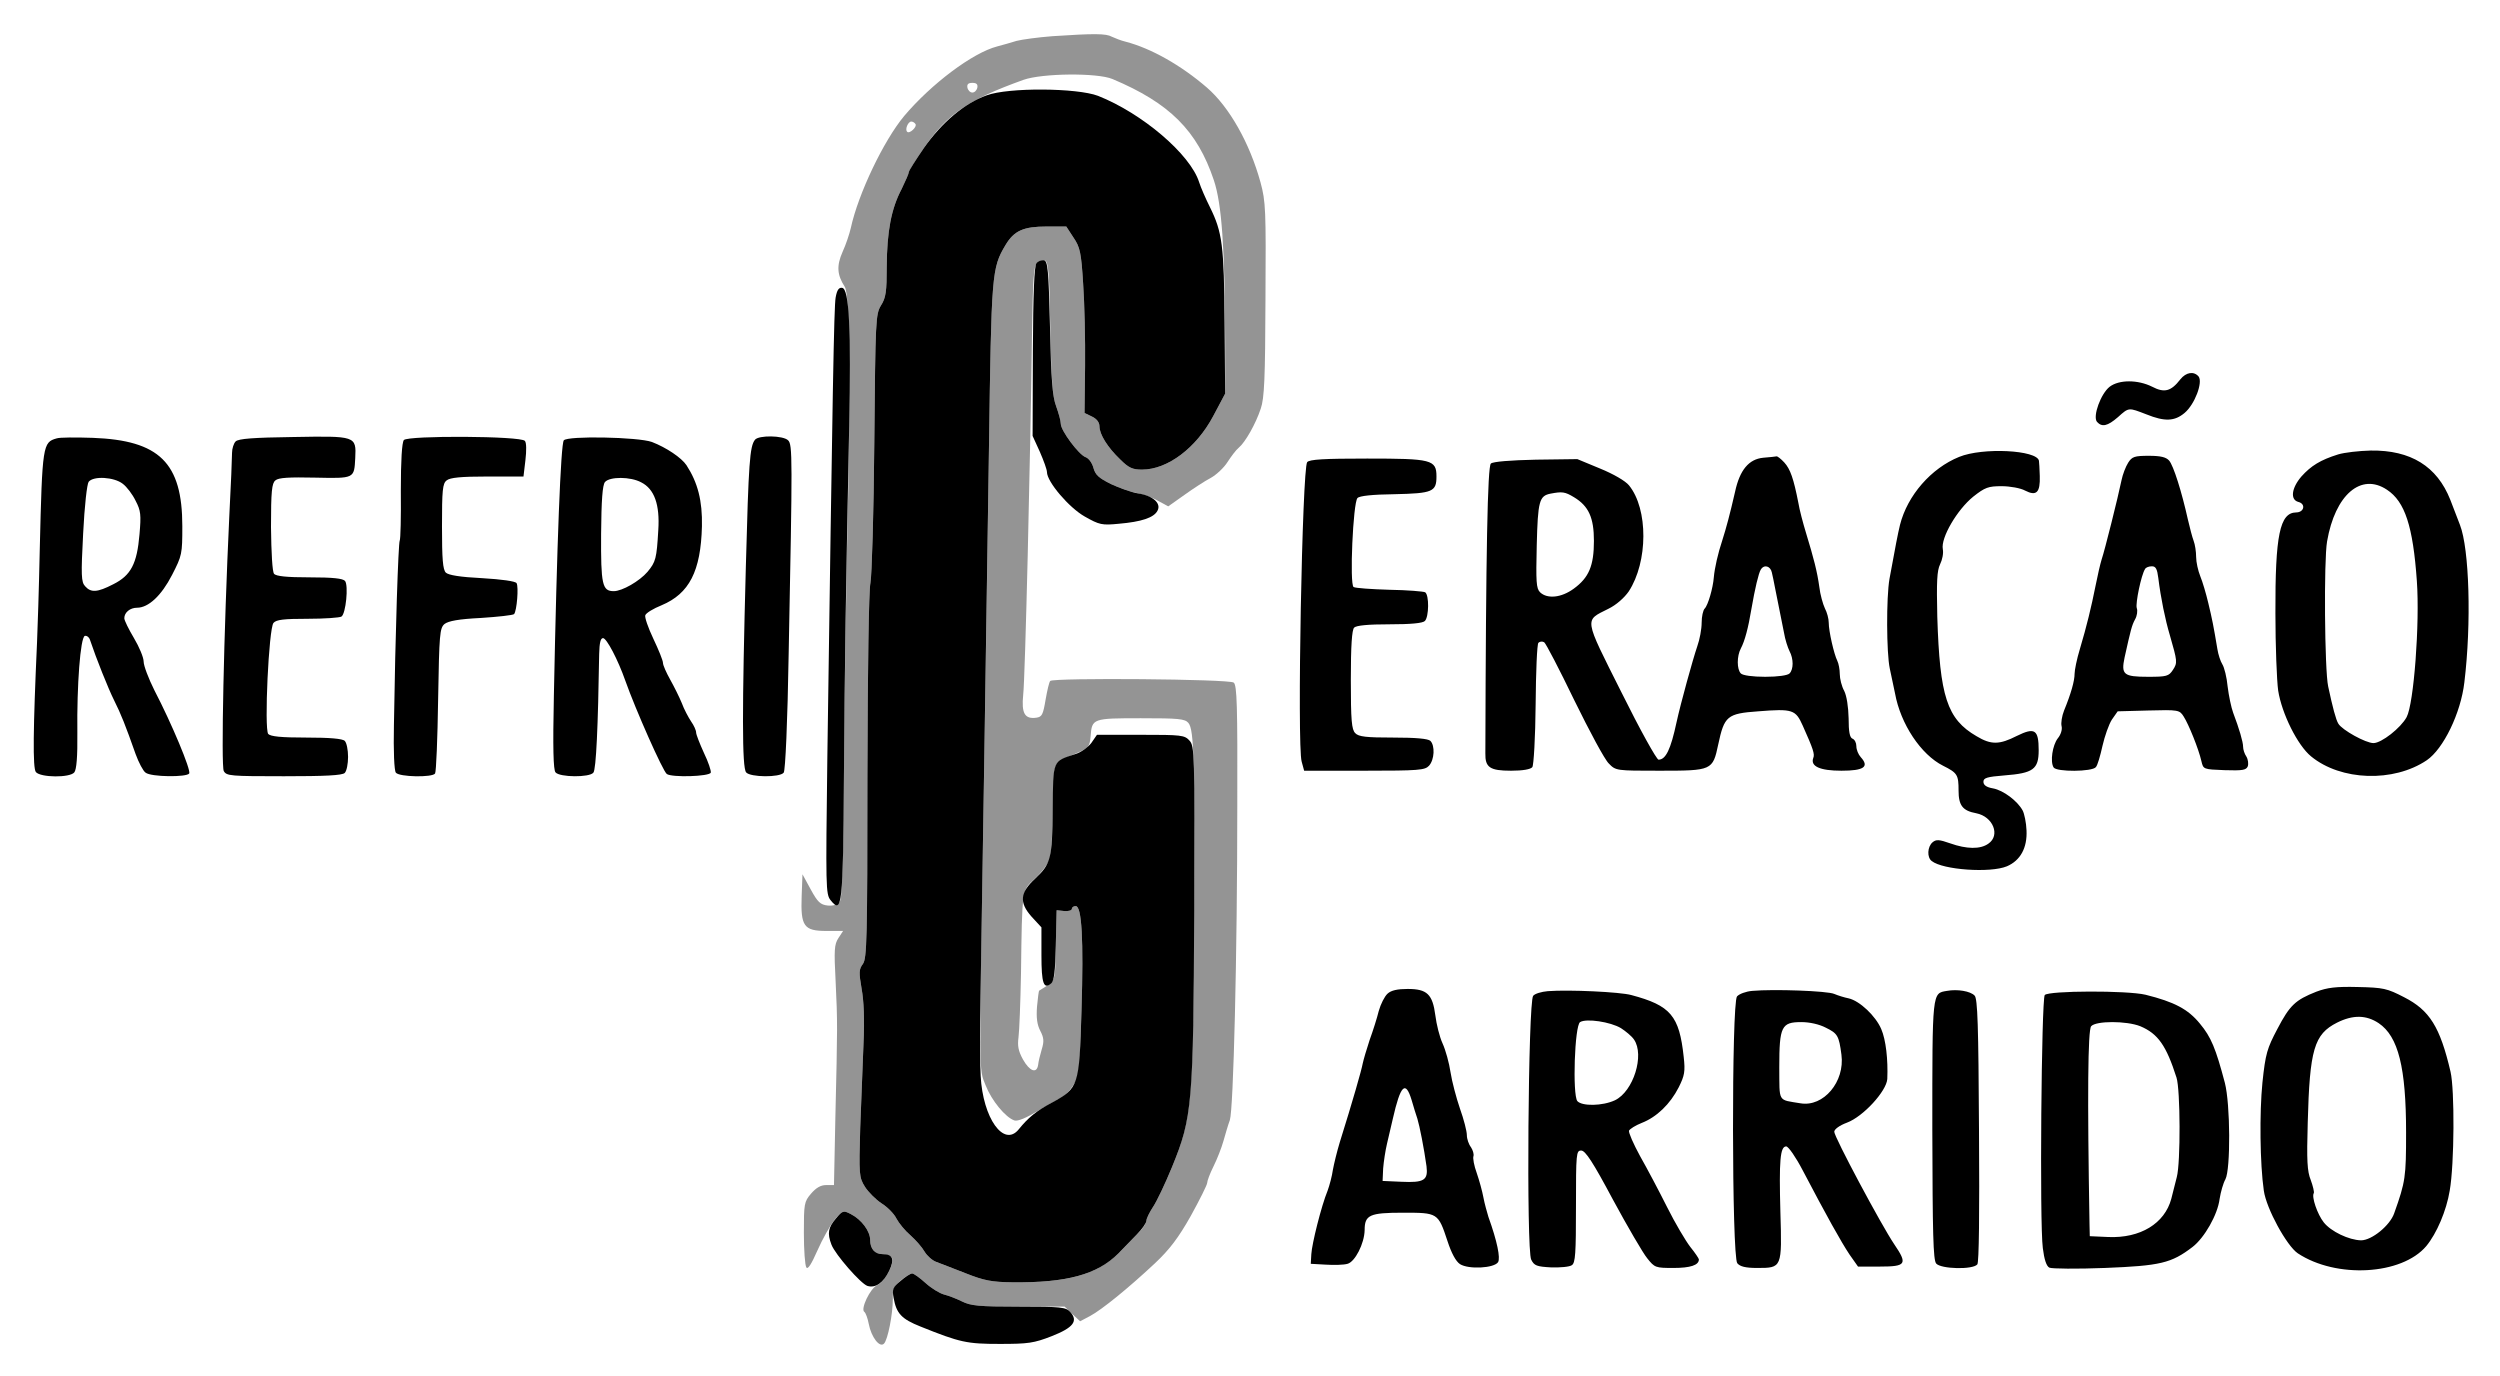
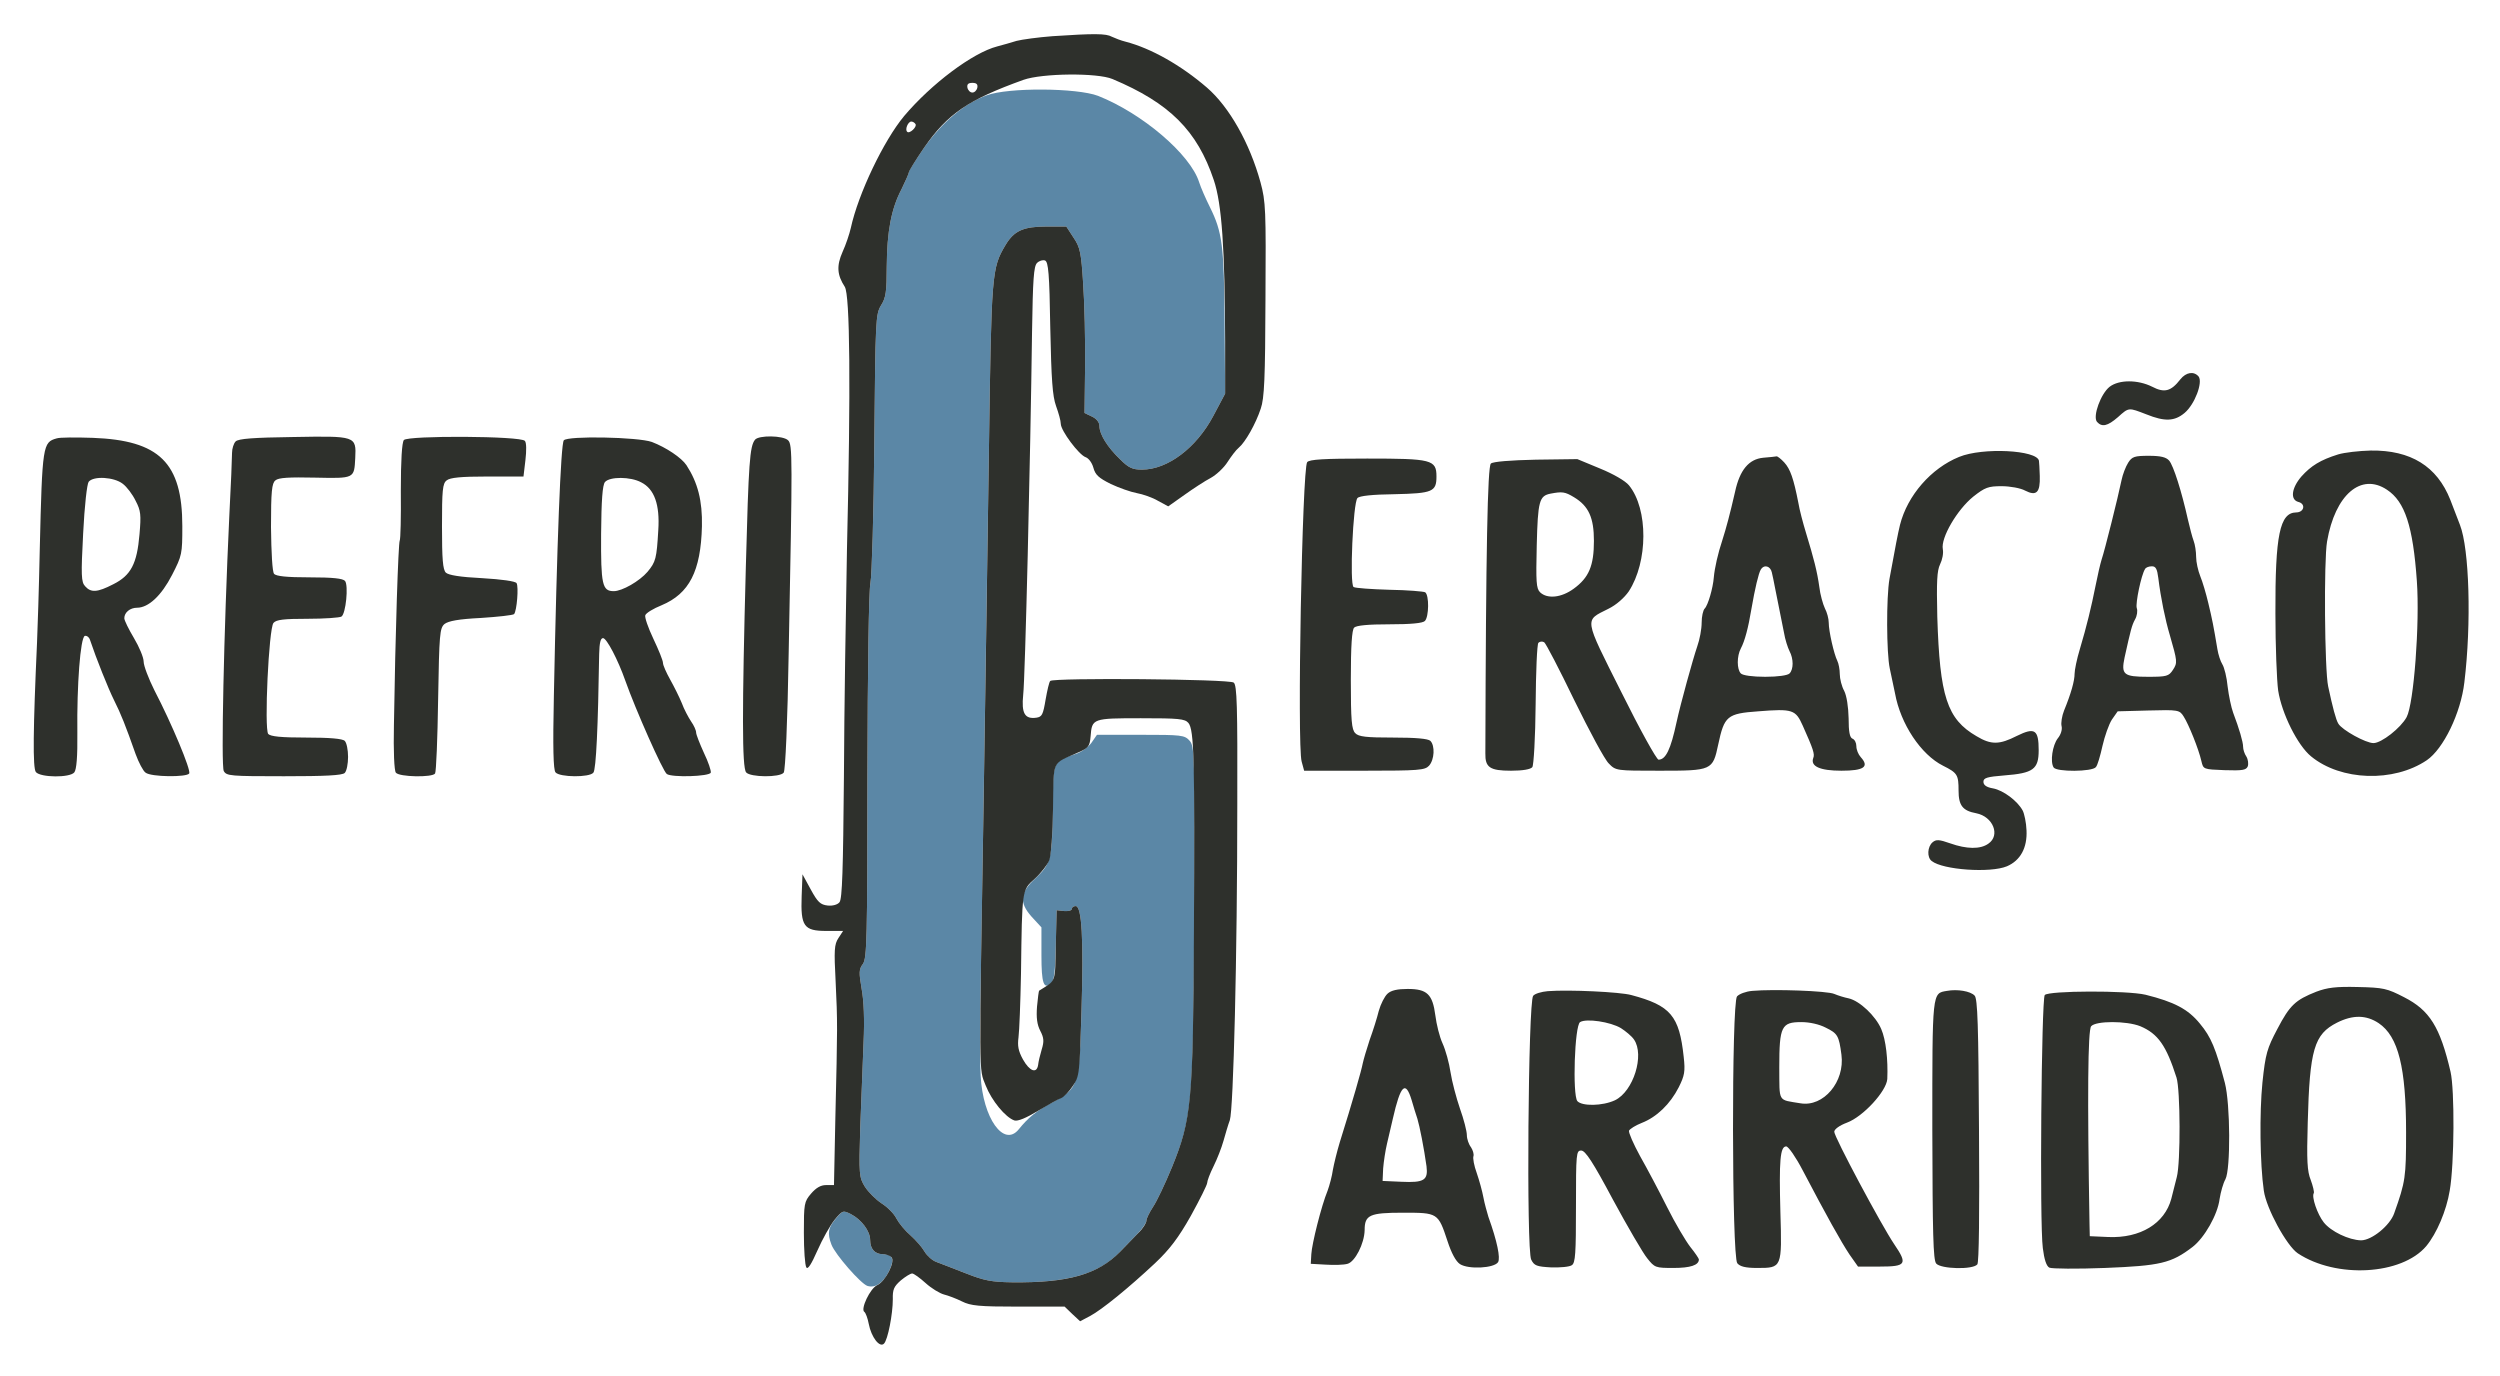
<svg xmlns="http://www.w3.org/2000/svg" viewBox="166 56 905 498" role="img" aria-label="Refrigeração Garrido">
-   <g id="letra-g" transform="translate(0,950) scale(0.1,-0.1)" fill="currentColor">
-     <path d="M5232 8595 c-81 -29 -162 -98 -227 -190 -30 -44 -55 -83 -55 -88 0 -5 -12 -32 -26 -61 -38 -72 -53 -154 -54 -280 0 -92 -3 -114 -21 -142 -19 -32 -20 -50 -24 -496 -2 -255 -9 -483 -14 -508 -6 -27 -10 -307 -11 -700 0 -591 -2 -658 -16 -679 -15 -20 -15 -31 -5 -90 8 -43 11 -111 7 -196 -3 -71 -8 -210 -12 -308 -5 -170 -4 -179 17 -213 12 -19 39 -46 60 -60 21 -13 46 -38 54 -55 9 -17 32 -45 51 -61 19 -17 42 -43 51 -59 9 -15 28 -32 42 -37 14 -5 62 -24 106 -41 68 -27 95 -32 170 -33 197 -2 307 28 384 105 17 18 47 48 66 68 19 19 35 42 35 50 0 8 11 30 24 50 13 19 44 84 69 145 73 179 77 226 80 925 2 575 1 598 -17 618 -18 20 -29 21 -177 21 l-158 0 -20 -29 c-12 -16 -38 -35 -59 -41 -82 -27 -80 -20 -81 -200 -2 -179 -7 -197 -63 -250 -56 -51 -59 -87 -14 -138 l36 -39 0 -101 c0 -102 8 -125 35 -102 11 9 15 44 17 138 l3 127 28 -3 c15 -1 27 2 27 8 0 5 6 10 14 10 22 0 29 -118 21 -379 -8 -274 -10 -280 -108 -333 -56 -30 -85 -54 -119 -96 -54 -67 -130 40 -138 193 -2 39 -3 126 -2 195 5 294 24 1522 32 2075 9 638 10 654 60 738 31 52 65 67 149 67 l71 0 26 -40 c24 -35 28 -55 35 -167 5 -71 8 -204 7 -298 l-2 -170 27 -13 c17 -8 27 -21 27 -35 0 -29 29 -76 75 -120 31 -31 45 -37 79 -37 93 0 197 79 258 194 l43 81 -2 258 c-2 278 -8 326 -53 417 -15 30 -33 71 -39 90 -32 102 -207 250 -366 313 -76 29 -324 31 -403 2z M5412 7987 c-8 -9 -12 -109 -13 -319 l-1 -306 26 -57 c14 -32 26 -65 26 -74 0 -35 80 -129 137 -161 53 -30 62 -32 123 -26 82 7 127 22 140 47 15 27 -17 55 -71 63 -24 4 -68 20 -98 34 -44 22 -56 33 -63 59 -5 18 -17 34 -28 38 -24 8 -90 96 -90 121 0 11 -8 39 -17 64 -13 35 -18 97 -22 285 -5 208 -8 240 -22 243 -9 1 -21 -3 -27 -11z M4685 7863 c-6 -35 -11 -327 -30 -1664 -6 -473 -6 -496 12 -518 41 -51 45 -22 48 446 3 434 7 667 19 1268 7 354 0 498 -25 503 -12 2 -19 -7 -24 -35z M4686 4529 c-28 -33 -32 -53 -16 -95 14 -36 106 -141 130 -149 29 -9 58 11 79 55 20 42 13 60 -24 60 -28 0 -45 19 -45 51 0 32 -31 74 -70 94 -27 14 -30 13 -54 -16z M4920 4303 c-28 -23 -31 -30 -25 -62 10 -56 29 -76 97 -103 144 -58 168 -63 288 -63 102 0 123 3 187 28 79 31 97 55 67 88 -16 17 -32 19 -186 19 -145 0 -174 3 -206 19 -20 10 -49 21 -65 25 -15 4 -45 22 -66 41 -21 19 -43 35 -49 35 -6 0 -25 -12 -42 -27z" />
+   <g id="letra-g" transform="translate(0,950) scale(0.1,-0.1)" fill="#5B87A6">
+     <path d="M5232 8595 c-81 -29 -162 -98 -227 -190 -30 -44 -55 -83 -55 -88 0 -5 -12 -32 -26 -61 -38 -72 -53 -154 -54 -280 0 -92 -3 -114 -21 -142 -19 -32 -20 -50 -24 -496 -2 -255 -9 -483 -14 -508 -6 -27 -10 -307 -11 -700 0 -591 -2 -658 -16 -679 -15 -20 -15 -31 -5 -90 8 -43 11 -111 7 -196 -3 -71 -8 -210 -12 -308 -5 -170 -4 -179 17 -213 12 -19 39 -46 60 -60 21 -13 46 -38 54 -55 9 -17 32 -45 51 -61 19 -17 42 -43 51 -59 9 -15 28 -32 42 -37 14 -5 62 -24 106 -41 68 -27 95 -32 170 -33 197 -2 307 28 384 105 17 18 47 48 66 68 19 19 35 42 35 50 0 8 11 30 24 50 13 19 44 84 69 145 73 179 77 226 80 925 2 575 1 598 -17 618 -18 20 -29 21 -177 21 l-158 0 -20 -29 c-12 -16 -38 -35 -59 -41 -82 -27 -80 -20 -81 -200 -2 -179 -7 -197 -63 -250 -56 -51 -59 -87 -14 -138 l36 -39 0 -101 c0 -102 8 -125 35 -102 11 9 15 44 17 138 l3 127 28 -3 c15 -1 27 2 27 8 0 5 6 10 14 10 22 0 29 -118 21 -379 -8 -274 -10 -280 -108 -333 -56 -30 -85 -54 -119 -96 -54 -67 -130 40 -138 193 -2 39 -3 126 -2 195 5 294 24 1522 32 2075 9 638 10 654 60 738 31 52 65 67 149 67 l71 0 26 -40 c24 -35 28 -55 35 -167 5 -71 8 -204 7 -298 l-2 -170 27 -13 c17 -8 27 -21 27 -35 0 -29 29 -76 75 -120 31 -31 45 -37 79 -37 93 0 197 79 258 194 l43 81 -2 258 c-2 278 -8 326 -53 417 -15 30 -33 71 -39 90 -32 102 -207 250 -366 313 -76 29 -324 31 -403 2z M4686 4529 c-28 -33 -32 -53 -16 -95 14 -36 106 -141 130 -149 29 -9 58 11 79 55 20 42 13 60 -24 60 -28 0 -45 19 -45 51 0 32 -31 74 -70 94 -27 14 -30 13 -54 -16z" />
  </g>
-   <g id="contorno-g" transform="translate(0,950) scale(0.1,-0.1)" fill="currentColor" opacity=".42">
+   <g id="contorno-g" transform="translate(0,950) scale(0.1,-0.1)" fill="#2E302C">
    <path d="M5470 8809 c-52 -4 -111 -12 -130 -17 -19 -6 -51 -15 -70 -20 -89 -23 -239 -136 -337 -252 -74 -89 -166 -281 -193 -405 -5 -22 -18 -61 -30 -87 -22 -50 -20 -83 8 -126 19 -29 22 -362 8 -952 -4 -212 -10 -582 -11 -823 -3 -333 -6 -441 -16 -453 -7 -9 -25 -14 -43 -12 -26 3 -36 12 -61 58 l-30 55 -3 -79 c-4 -109 8 -126 89 -126 l61 0 -17 -26 c-15 -23 -16 -43 -10 -158 7 -147 7 -157 -1 -493 l-5 -243 -29 0 c-19 0 -36 -10 -54 -31 -25 -29 -26 -37 -26 -142 0 -62 4 -118 9 -125 5 -9 18 11 40 61 18 41 46 91 62 111 29 35 31 35 59 21 39 -20 70 -62 70 -94 0 -32 17 -51 45 -51 12 0 26 -5 32 -11 15 -15 -21 -87 -51 -101 -26 -11 -62 -88 -47 -97 5 -4 12 -23 16 -44 9 -47 39 -87 55 -71 14 14 32 107 32 161 -1 35 4 46 29 68 17 14 35 25 41 25 6 0 28 -16 49 -35 21 -19 51 -37 66 -41 16 -4 45 -15 65 -25 32 -16 61 -19 205 -19 l167 0 28 -27 28 -26 36 19 c43 23 140 102 235 191 53 50 85 92 130 172 32 58 59 112 59 119 0 7 10 34 23 60 13 26 29 67 36 92 7 25 17 59 23 75 13 39 27 595 27 1141 1 358 -1 434 -13 443 -15 13 -652 18 -664 6 -4 -3 -11 -34 -17 -68 -9 -54 -13 -62 -33 -65 -42 -6 -55 15 -48 83 7 59 26 851 32 1314 3 189 6 237 18 249 8 8 21 12 29 9 12 -5 16 -46 19 -244 4 -189 8 -247 21 -283 9 -25 17 -53 17 -64 0 -25 66 -113 90 -121 11 -4 23 -20 28 -38 7 -26 19 -37 63 -59 30 -14 72 -29 94 -33 22 -4 57 -16 77 -28 l37 -20 58 41 c32 23 75 51 96 62 20 11 48 37 61 58 13 20 31 44 40 51 24 20 62 87 80 142 13 37 16 110 17 395 2 325 1 354 -18 424 -39 142 -113 273 -194 343 -94 81 -202 142 -294 166 -17 4 -39 13 -50 18 -21 12 -64 12 -215 2z m217 -155 c207 -87 307 -187 367 -366 29 -86 40 -246 41 -583 l0 -190 -43 -81 c-61 -115 -165 -194 -258 -194 -34 0 -48 6 -79 37 -46 44 -75 91 -75 120 0 14 -10 27 -27 35 l-27 13 2 170 c1 94 -2 227 -7 298 -7 112 -11 132 -35 167 l-26 40 -71 0 c-84 0 -118 -15 -149 -67 -50 -84 -51 -100 -60 -738 -5 -330 -13 -897 -19 -1260 -17 -1036 -18 -981 7 -1044 22 -56 72 -116 104 -127 12 -4 43 9 86 35 37 22 74 43 84 46 9 4 28 23 41 43 25 36 25 43 32 273 8 261 1 379 -21 379 -8 0 -14 -5 -14 -10 0 -6 -12 -9 -27 -8 l-28 3 -3 -127 c-3 -139 2 -125 -60 -164 -2 -1 -5 -27 -8 -58 -3 -40 0 -65 12 -88 13 -25 14 -38 5 -67 -6 -20 -12 -45 -13 -56 -5 -33 -31 -23 -55 20 -17 31 -20 49 -16 80 3 22 7 126 9 230 4 309 3 302 50 344 22 20 45 50 52 66 7 17 13 97 14 190 3 180 -7 157 93 202 36 16 40 22 43 58 5 64 7 65 182 65 137 0 159 -2 172 -17 21 -25 23 -134 20 -753 -3 -622 -9 -682 -79 -854 -25 -61 -56 -126 -69 -145 -13 -20 -24 -42 -24 -50 0 -8 -13 -29 -30 -45 -16 -17 -46 -47 -66 -68 -81 -82 -188 -112 -389 -110 -75 1 -102 6 -170 33 -44 17 -92 36 -106 41 -14 5 -33 22 -42 37 -9 16 -32 42 -51 59 -19 16 -42 44 -51 61 -8 17 -33 42 -54 55 -21 14 -48 41 -60 60 -21 34 -22 43 -17 213 4 98 9 237 12 308 4 85 1 153 -7 196 -10 59 -10 70 5 90 14 21 16 88 16 679 1 393 5 673 11 700 5 25 12 253 14 508 4 446 5 464 24 496 18 28 21 50 21 142 1 126 16 208 54 280 14 29 26 56 26 60 0 5 25 45 55 89 85 123 160 174 360 246 68 24 267 26 322 3z m-489 -31 c-2 -10 -10 -18 -18 -18 -8 0 -16 8 -18 18 -2 12 3 17 18 17 15 0 20 -5 18 -17z m-224 -132 c7 -10 -22 -37 -30 -28 -9 8 3 37 15 37 5 0 12 -4 15 -9z" />
  </g>
-   <g id="palavra-refrigeracao" transform="translate(0,950) scale(0.1,-0.1)" fill="currentColor">
+   <g id="palavra-refrigeracao" transform="translate(0,950) scale(0.1,-0.1)" fill="#2E302C">
    <path d="M9553 7567 c-34 -44 -58 -50 -102 -27 -52 26 -120 26 -154 0 -32 -25 -62 -107 -46 -127 18 -20 38 -16 76 17 40 36 38 35 103 10 67 -27 102 -25 138 5 37 31 67 111 51 132 -17 20 -45 16 -66 -10z M1865 7353 c-50 -14 -52 -24 -61 -400 -3 -144 -8 -297 -10 -340 -14 -310 -16 -454 -4 -468 17 -20 123 -21 139 -1 8 10 12 57 11 143 -2 173 11 345 27 351 7 2 16 -5 19 -15 22 -66 66 -176 87 -218 25 -50 41 -90 78 -195 11 -30 27 -61 36 -67 20 -16 149 -17 158 -3 7 12 -63 180 -126 301 -21 42 -39 89 -39 104 0 15 -16 53 -35 85 -19 32 -35 64 -35 72 0 21 21 38 46 38 41 0 88 43 127 119 36 70 37 76 37 176 0 230 -83 311 -324 320 -61 2 -120 2 -131 -2z m239 -164 c15 -11 36 -39 47 -62 19 -36 20 -51 14 -121 -9 -107 -31 -149 -95 -181 -58 -30 -81 -31 -102 -7 -14 15 -15 39 -7 191 5 101 14 179 20 187 18 22 92 17 123 -7z M2513 7342 c-7 -7 -13 -26 -13 -41 0 -15 -4 -119 -10 -231 -20 -422 -30 -901 -20 -921 10 -18 23 -19 218 -19 149 0 211 3 220 12 7 7 12 33 12 58 0 25 -5 51 -12 58 -8 8 -54 12 -139 12 -93 0 -129 4 -138 13 -15 19 2 382 19 402 10 12 38 15 124 15 61 0 116 4 122 8 16 10 26 113 13 129 -8 9 -44 13 -129 13 -82 0 -121 4 -128 13 -6 7 -10 75 -11 169 0 129 3 159 16 169 11 10 50 12 143 10 144 -3 142 -4 146 71 4 80 2 80 -224 76 -145 -2 -199 -6 -209 -16z M3122 7347 c-7 -9 -11 -73 -11 -184 1 -95 -1 -175 -4 -180 -5 -8 -16 -336 -21 -668 -2 -93 1 -165 7 -172 12 -16 133 -18 142 -3 4 6 9 127 11 268 4 238 6 258 23 273 14 11 51 18 132 22 62 4 116 10 120 14 10 12 17 99 9 112 -4 7 -55 14 -124 18 -81 4 -122 11 -132 20 -11 11 -14 49 -14 167 0 131 2 156 17 167 12 10 51 14 147 14 l131 0 7 59 c4 34 4 64 -2 70 -14 18 -424 20 -438 3z M3701 7346 c-11 -13 -25 -372 -36 -925 -4 -189 -2 -268 6 -277 15 -18 123 -19 137 -1 10 11 17 169 21 430 1 40 5 57 14 57 13 0 54 -78 81 -155 36 -102 136 -328 150 -337 19 -13 154 -9 159 5 2 6 -9 39 -25 72 -15 33 -28 66 -28 73 0 8 -8 26 -18 40 -10 15 -26 45 -34 67 -9 22 -28 60 -42 85 -14 25 -26 52 -26 60 0 9 -16 48 -35 88 -19 40 -32 78 -29 85 3 8 29 24 59 36 100 42 142 123 146 286 2 92 -15 158 -56 221 -18 27 -73 64 -125 84 -50 18 -305 23 -319 6z m280 -152 c48 -24 68 -81 62 -173 -6 -103 -9 -115 -39 -151 -29 -34 -92 -70 -122 -70 -42 0 -47 23 -46 207 1 122 5 177 14 188 17 20 92 20 131 -1z M4393 7348 c-19 -24 -23 -83 -33 -458 -14 -523 -14 -728 1 -746 15 -18 122 -19 136 -1 6 7 14 184 18 432 14 714 14 755 -2 771 -18 18 -107 19 -120 2z M8752 7286 c-101 -41 -187 -139 -214 -246 -8 -33 -16 -75 -38 -195 -12 -68 -11 -270 1 -325 5 -25 14 -65 19 -90 20 -111 94 -222 174 -262 52 -26 56 -33 56 -90 0 -54 15 -73 64 -82 61 -12 88 -80 44 -110 -29 -21 -79 -20 -138 1 -40 14 -51 15 -64 4 -19 -16 -21 -55 -3 -68 40 -32 212 -44 272 -19 49 21 74 67 71 130 -1 28 -8 61 -14 72 -19 35 -70 73 -107 80 -24 4 -35 12 -35 24 0 14 13 18 76 23 104 8 124 22 124 91 0 75 -14 84 -79 52 -63 -32 -93 -33 -146 -1 -107 62 -133 144 -142 432 -3 129 -1 167 10 190 8 16 13 40 10 55 -8 41 52 143 110 190 43 34 55 38 103 38 30 0 69 -7 85 -16 41 -21 55 -7 53 53 -1 26 -2 51 -3 55 -7 39 -204 49 -289 14z M10124 7295 c-64 -20 -98 -41 -133 -80 -36 -42 -41 -84 -11 -92 28 -7 21 -38 -8 -38 -59 -1 -76 -81 -75 -365 0 -118 5 -244 10 -280 13 -83 70 -198 119 -238 108 -89 299 -95 419 -14 60 41 123 170 136 282 26 214 18 483 -16 570 -7 19 -23 60 -35 91 -48 121 -143 180 -288 178 -42 -1 -95 -7 -118 -14z m177 -128 c65 -43 94 -132 108 -330 11 -154 -11 -445 -37 -493 -21 -39 -91 -94 -120 -94 -28 0 -113 47 -127 70 -9 14 -21 60 -37 135 -13 58 -16 458 -4 525 29 169 123 250 217 187z M8043 7283 c-52 -5 -85 -44 -102 -123 -19 -83 -32 -131 -46 -175 -16 -48 -28 -101 -31 -135 -3 -39 -21 -101 -33 -113 -6 -6 -11 -29 -11 -51 0 -23 -7 -61 -16 -86 -16 -47 -60 -206 -75 -275 -21 -98 -39 -135 -65 -135 -7 0 -67 108 -135 245 -137 273 -134 257 -47 301 29 14 58 40 74 63 70 107 71 298 1 384 -13 16 -56 41 -105 61 l-82 34 -150 -2 c-92 -2 -155 -7 -163 -14 -12 -10 -18 -315 -20 -1049 -1 -51 16 -63 93 -63 42 0 71 5 77 13 5 6 11 108 12 227 1 118 5 218 10 223 5 5 14 6 21 2 6 -4 55 -98 109 -210 55 -112 110 -215 125 -229 25 -26 27 -26 183 -26 191 0 193 1 213 95 22 103 32 112 145 120 125 10 135 6 161 -52 38 -85 44 -103 38 -117 -11 -30 24 -46 102 -46 81 0 102 14 70 49 -9 10 -16 27 -16 40 0 12 -6 24 -14 27 -10 4 -14 25 -14 74 -1 42 -7 81 -16 99 -9 16 -16 44 -16 61 0 16 -4 38 -9 48 -12 24 -31 107 -31 138 0 14 -6 37 -14 52 -7 15 -17 50 -20 77 -8 57 -20 103 -48 195 -11 36 -24 85 -28 110 -17 87 -29 122 -51 146 -12 13 -25 23 -28 22 -3 -1 -25 -3 -48 -5z m-685 -143 c53 -32 72 -74 72 -158 0 -90 -18 -133 -73 -173 -45 -33 -96 -38 -122 -13 -14 14 -15 38 -12 170 4 160 9 179 50 187 42 8 52 7 85 -13z m716 -272 c3 -13 8 -36 11 -53 8 -40 22 -109 33 -165 4 -25 14 -55 20 -67 15 -28 15 -66 0 -81 -7 -7 -42 -12 -88 -12 -46 0 -81 5 -88 12 -15 15 -15 63 0 91 14 26 27 75 38 142 13 75 26 130 34 143 12 20 35 13 40 -10z M9364 7265 c-9 -14 -20 -43 -24 -63 -13 -63 -61 -255 -72 -287 -5 -16 -15 -59 -22 -95 -16 -80 -32 -146 -57 -230 -11 -36 -19 -76 -19 -89 0 -26 -13 -72 -38 -133 -8 -20 -12 -46 -9 -57 3 -12 -3 -31 -14 -44 -19 -25 -28 -84 -15 -105 10 -17 140 -16 153 1 6 6 16 41 24 77 8 35 23 78 34 95 l21 30 111 3 c109 3 113 2 128 -22 18 -28 54 -117 64 -161 7 -30 7 -30 84 -33 65 -2 78 0 84 14 3 9 1 25 -5 35 -7 10 -12 26 -12 36 0 17 -14 65 -36 123 -7 19 -16 62 -20 95 -3 33 -12 69 -19 80 -7 11 -15 36 -18 55 -14 84 -19 109 -33 167 -8 34 -21 78 -29 97 -8 20 -15 51 -15 70 0 19 -4 45 -9 58 -5 13 -14 48 -21 78 -22 99 -52 195 -68 213 -11 12 -30 17 -73 17 -52 0 -61 -3 -75 -25z m109 -417 c9 -73 25 -151 42 -208 27 -94 28 -99 11 -125 -15 -23 -23 -25 -90 -25 -89 0 -98 8 -85 70 22 99 26 116 38 138 7 12 10 31 6 41 -5 17 16 119 30 141 3 6 14 10 25 10 14 0 19 -10 23 -42z M6392 7267 c-18 -22 -37 -1024 -20 -1084 l9 -33 218 0 c198 0 219 2 234 18 20 22 22 73 5 90 -8 8 -53 12 -134 12 -98 0 -126 3 -138 16 -13 13 -16 45 -16 193 0 124 4 181 12 189 8 8 51 12 128 12 77 0 120 4 128 12 15 15 16 94 1 104 -6 3 -64 8 -129 9 -66 2 -124 6 -130 10 -15 9 -2 305 14 322 7 8 54 13 135 14 137 3 151 9 151 64 0 61 -17 65 -251 65 -157 0 -209 -3 -217 -13z" />
  </g>
-   <g id="palavra-garrido" transform="translate(0,950) scale(0.1,-0.1)" fill="currentColor">
+   <g id="palavra-garrido" transform="translate(0,950) scale(0.1,-0.1)" fill="#2E302C">
    <path d="M10045 5350 c-76 -30 -96 -49 -141 -135 -37 -70 -43 -89 -54 -194 -11 -110 -9 -294 5 -391 9 -65 83 -200 123 -227 139 -92 376 -79 465 26 38 46 73 128 85 201 17 97 18 365 3 430 -38 163 -76 223 -168 270 -62 32 -75 35 -168 37 -79 2 -110 -2 -150 -17z m226 -114 c71 -48 99 -161 99 -395 0 -162 -2 -178 -43 -293 -15 -44 -81 -98 -120 -98 -44 1 -109 32 -135 65 -23 29 -45 93 -36 106 2 4 -3 25 -11 47 -13 32 -15 70 -11 208 7 265 23 320 106 362 58 29 106 28 151 -2z M6683 5343 c-11 -10 -25 -38 -32 -63 -6 -25 -21 -72 -33 -105 -11 -33 -22 -71 -25 -85 -4 -23 -36 -135 -83 -285 -10 -33 -21 -78 -25 -100 -3 -22 -12 -56 -19 -75 -23 -56 -57 -193 -59 -230 l-2 -35 54 -3 c30 -2 66 -1 79 3 27 7 61 73 62 122 0 55 18 63 139 63 126 0 127 0 161 -103 14 -43 30 -73 45 -83 31 -20 124 -15 138 7 9 15 -3 75 -35 164 -5 17 -14 48 -18 70 -4 22 -15 62 -24 88 -10 27 -15 55 -12 62 2 7 -2 21 -9 32 -8 10 -15 30 -15 44 0 14 -11 57 -25 96 -13 38 -29 98 -34 131 -5 34 -18 81 -29 105 -11 24 -22 69 -26 101 -10 77 -30 96 -100 96 -37 0 -60 -5 -73 -17z m87 -385 c7 -24 16 -54 21 -68 8 -26 24 -107 33 -172 6 -50 -8 -60 -91 -56 l-68 3 2 45 c2 25 8 65 14 90 6 25 15 65 21 90 28 123 46 140 68 68z M7263 5352 c-23 -2 -47 -9 -53 -17 -18 -22 -25 -921 -7 -955 11 -22 20 -25 72 -28 33 -1 67 2 75 8 13 8 15 43 15 212 0 194 1 203 19 203 15 0 42 -41 115 -178 53 -98 109 -194 124 -212 27 -34 30 -35 95 -35 61 0 92 10 92 31 0 3 -14 24 -31 45 -17 22 -55 86 -84 144 -29 58 -73 141 -98 185 -24 44 -42 85 -40 92 3 6 23 19 46 28 54 21 103 68 134 129 21 42 24 57 18 110 -16 149 -47 186 -190 224 -40 11 -224 20 -302 14z m265 -134 c17 -11 39 -29 47 -41 39 -56 -2 -188 -69 -220 -45 -21 -119 -22 -136 -3 -18 23 -10 274 10 286 22 14 110 1 148 -22z M8003 5353 c-23 -2 -47 -11 -55 -20 -20 -24 -19 -942 1 -966 10 -12 30 -17 72 -17 90 0 90 0 84 203 -5 185 -1 237 21 237 8 0 35 -39 60 -87 86 -164 139 -259 169 -304 l31 -44 79 0 c96 0 101 9 52 81 -46 68 -217 388 -217 407 0 9 19 23 46 33 59 22 143 114 146 158 3 70 -5 142 -22 181 -20 47 -78 102 -118 111 -15 3 -38 10 -52 16 -25 11 -219 18 -297 11z m266 -133 c43 -21 48 -29 57 -98 13 -98 -65 -190 -148 -176 -84 14 -76 1 -77 131 0 148 8 163 80 163 30 0 65 -8 88 -20z M8708 5353 c-54 -9 -53 1 -53 -503 1 -376 3 -471 14 -484 17 -20 133 -23 149 -3 6 8 8 181 6 486 -2 377 -5 477 -16 487 -15 16 -62 24 -100 17z M9062 5338 c-12 -16 -19 -828 -7 -916 5 -41 13 -66 24 -71 9 -4 99 -5 201 -1 200 8 240 17 317 76 43 33 91 117 98 174 4 25 13 57 21 71 19 36 18 272 -2 349 -33 125 -50 166 -90 214 -43 53 -93 79 -197 105 -67 16 -351 15 -365 -1z m346 -113 c64 -27 94 -70 131 -186 14 -44 15 -308 1 -360 -5 -22 -15 -57 -20 -79 -24 -89 -112 -143 -228 -138 l-67 3 -1 45 c-8 465 -6 701 6 715 17 20 128 20 178 0z" />
  </g>
</svg>
